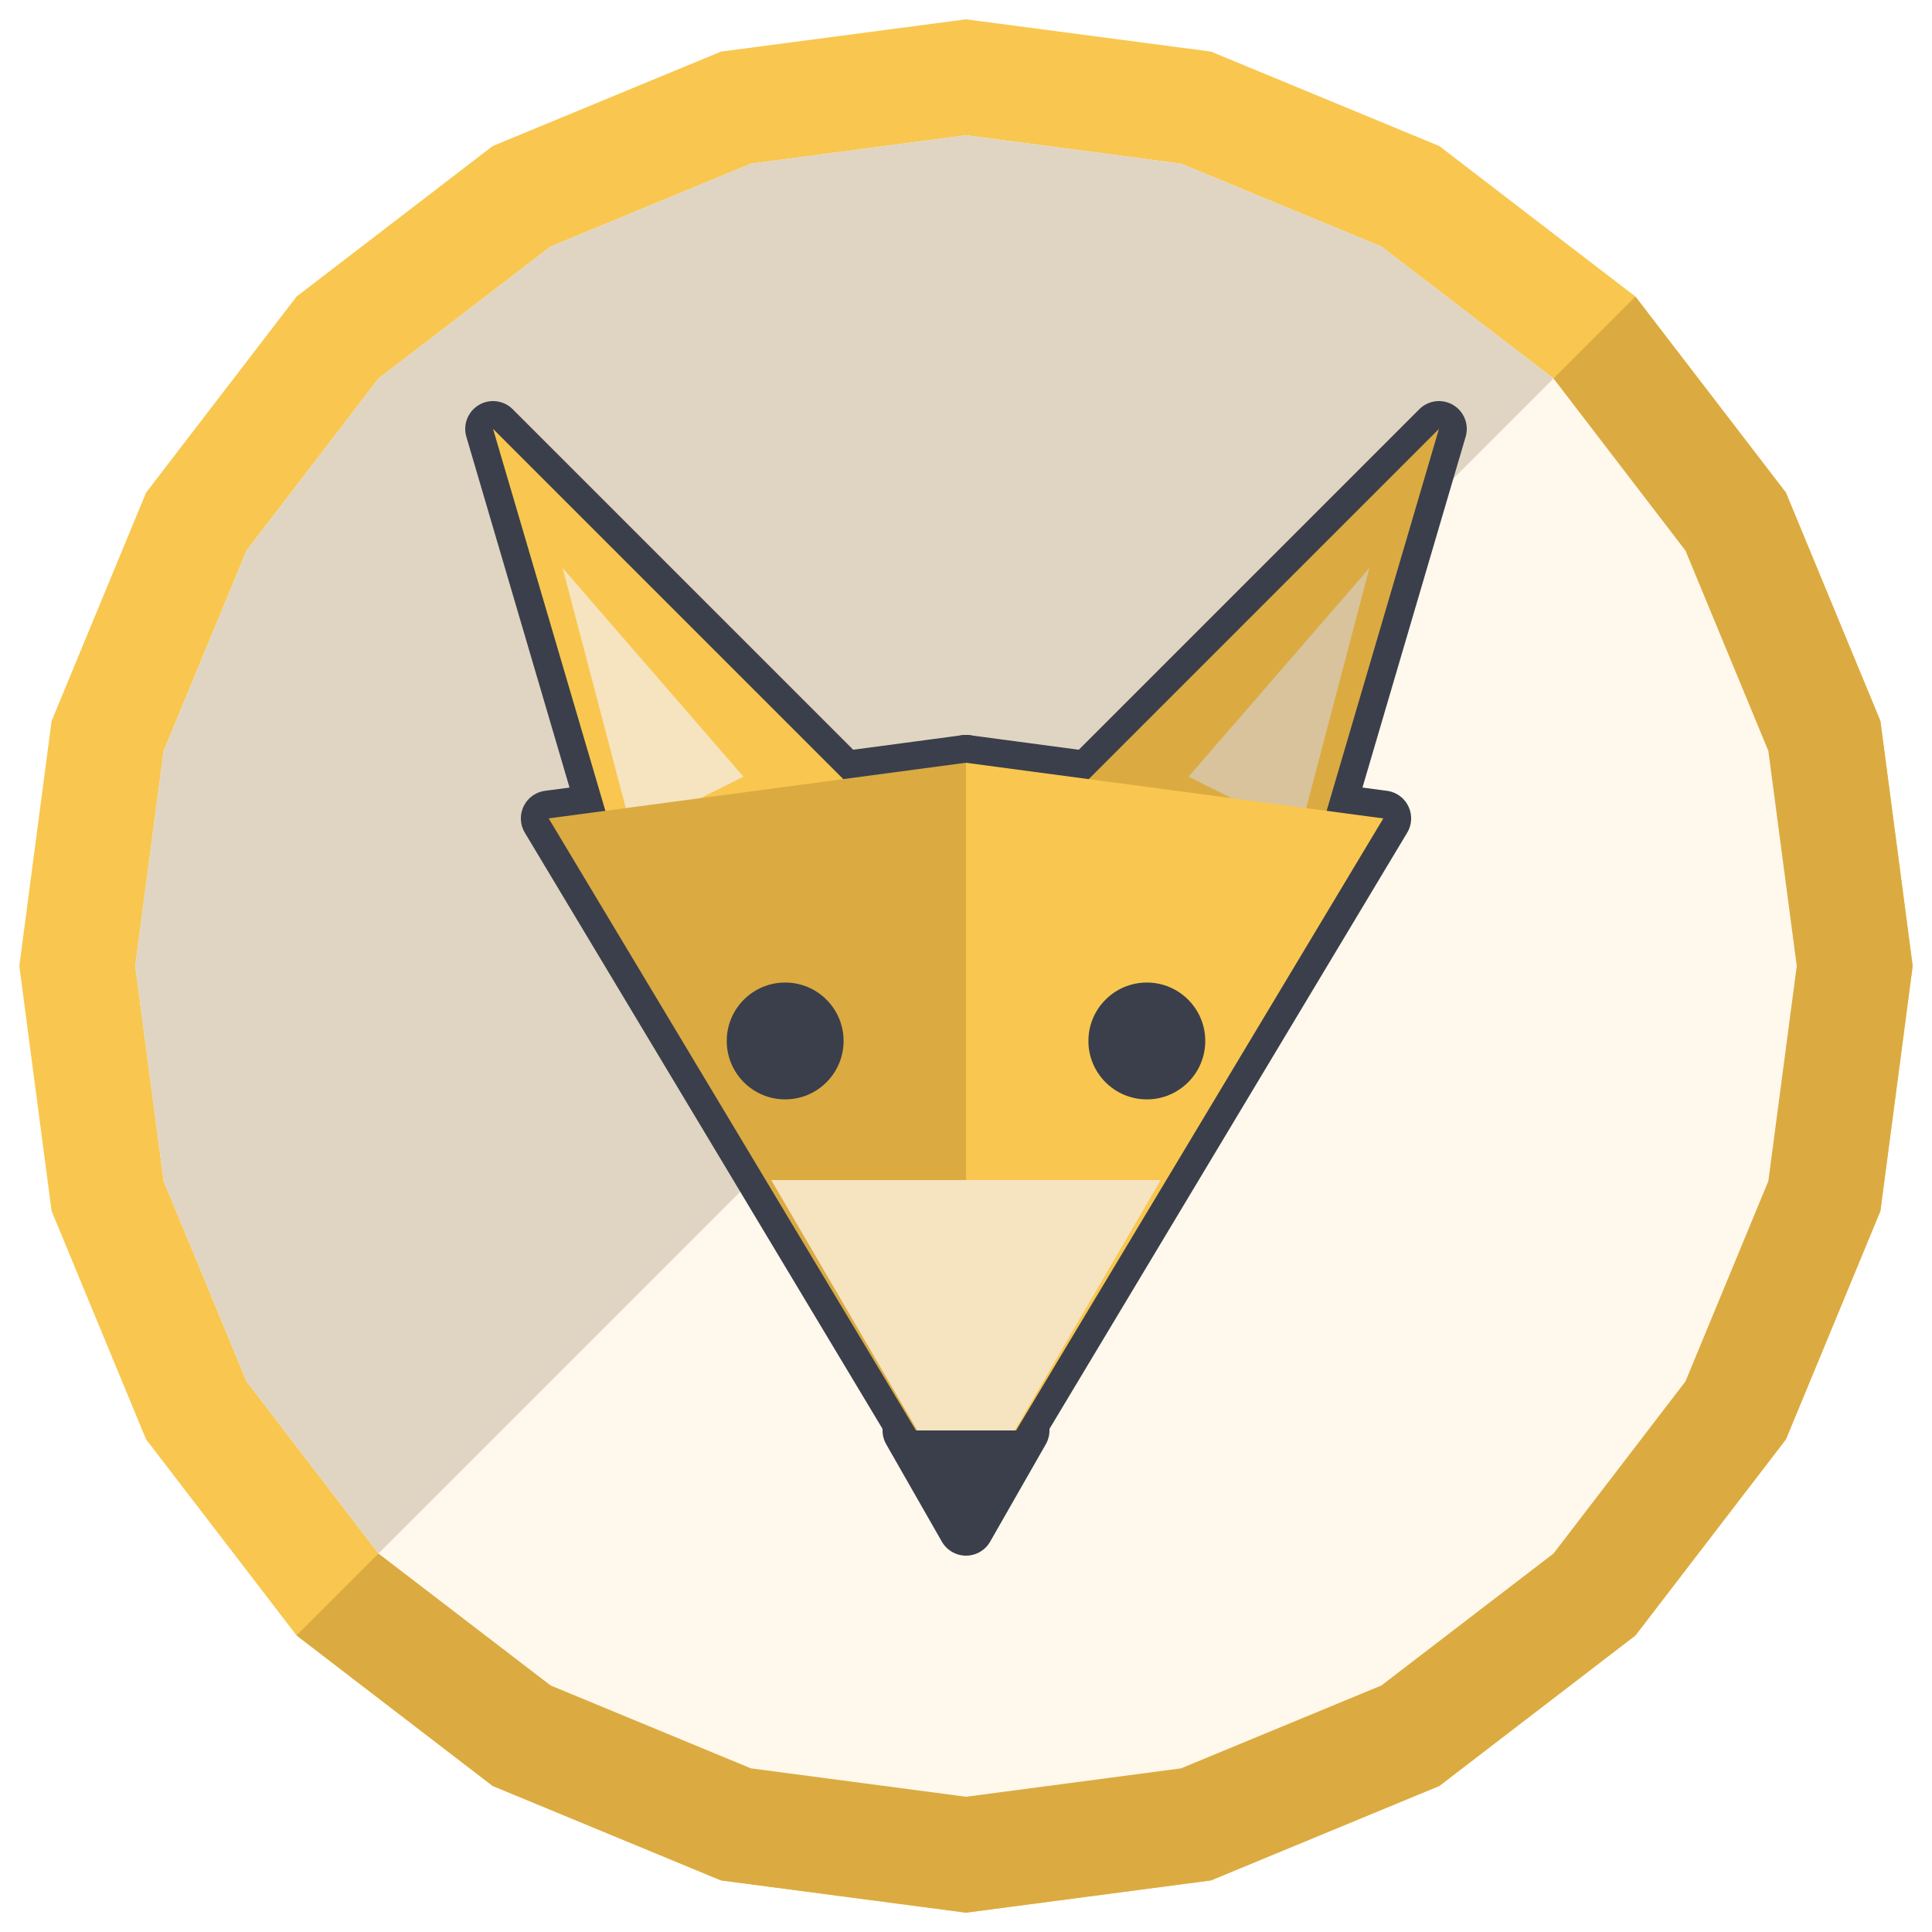
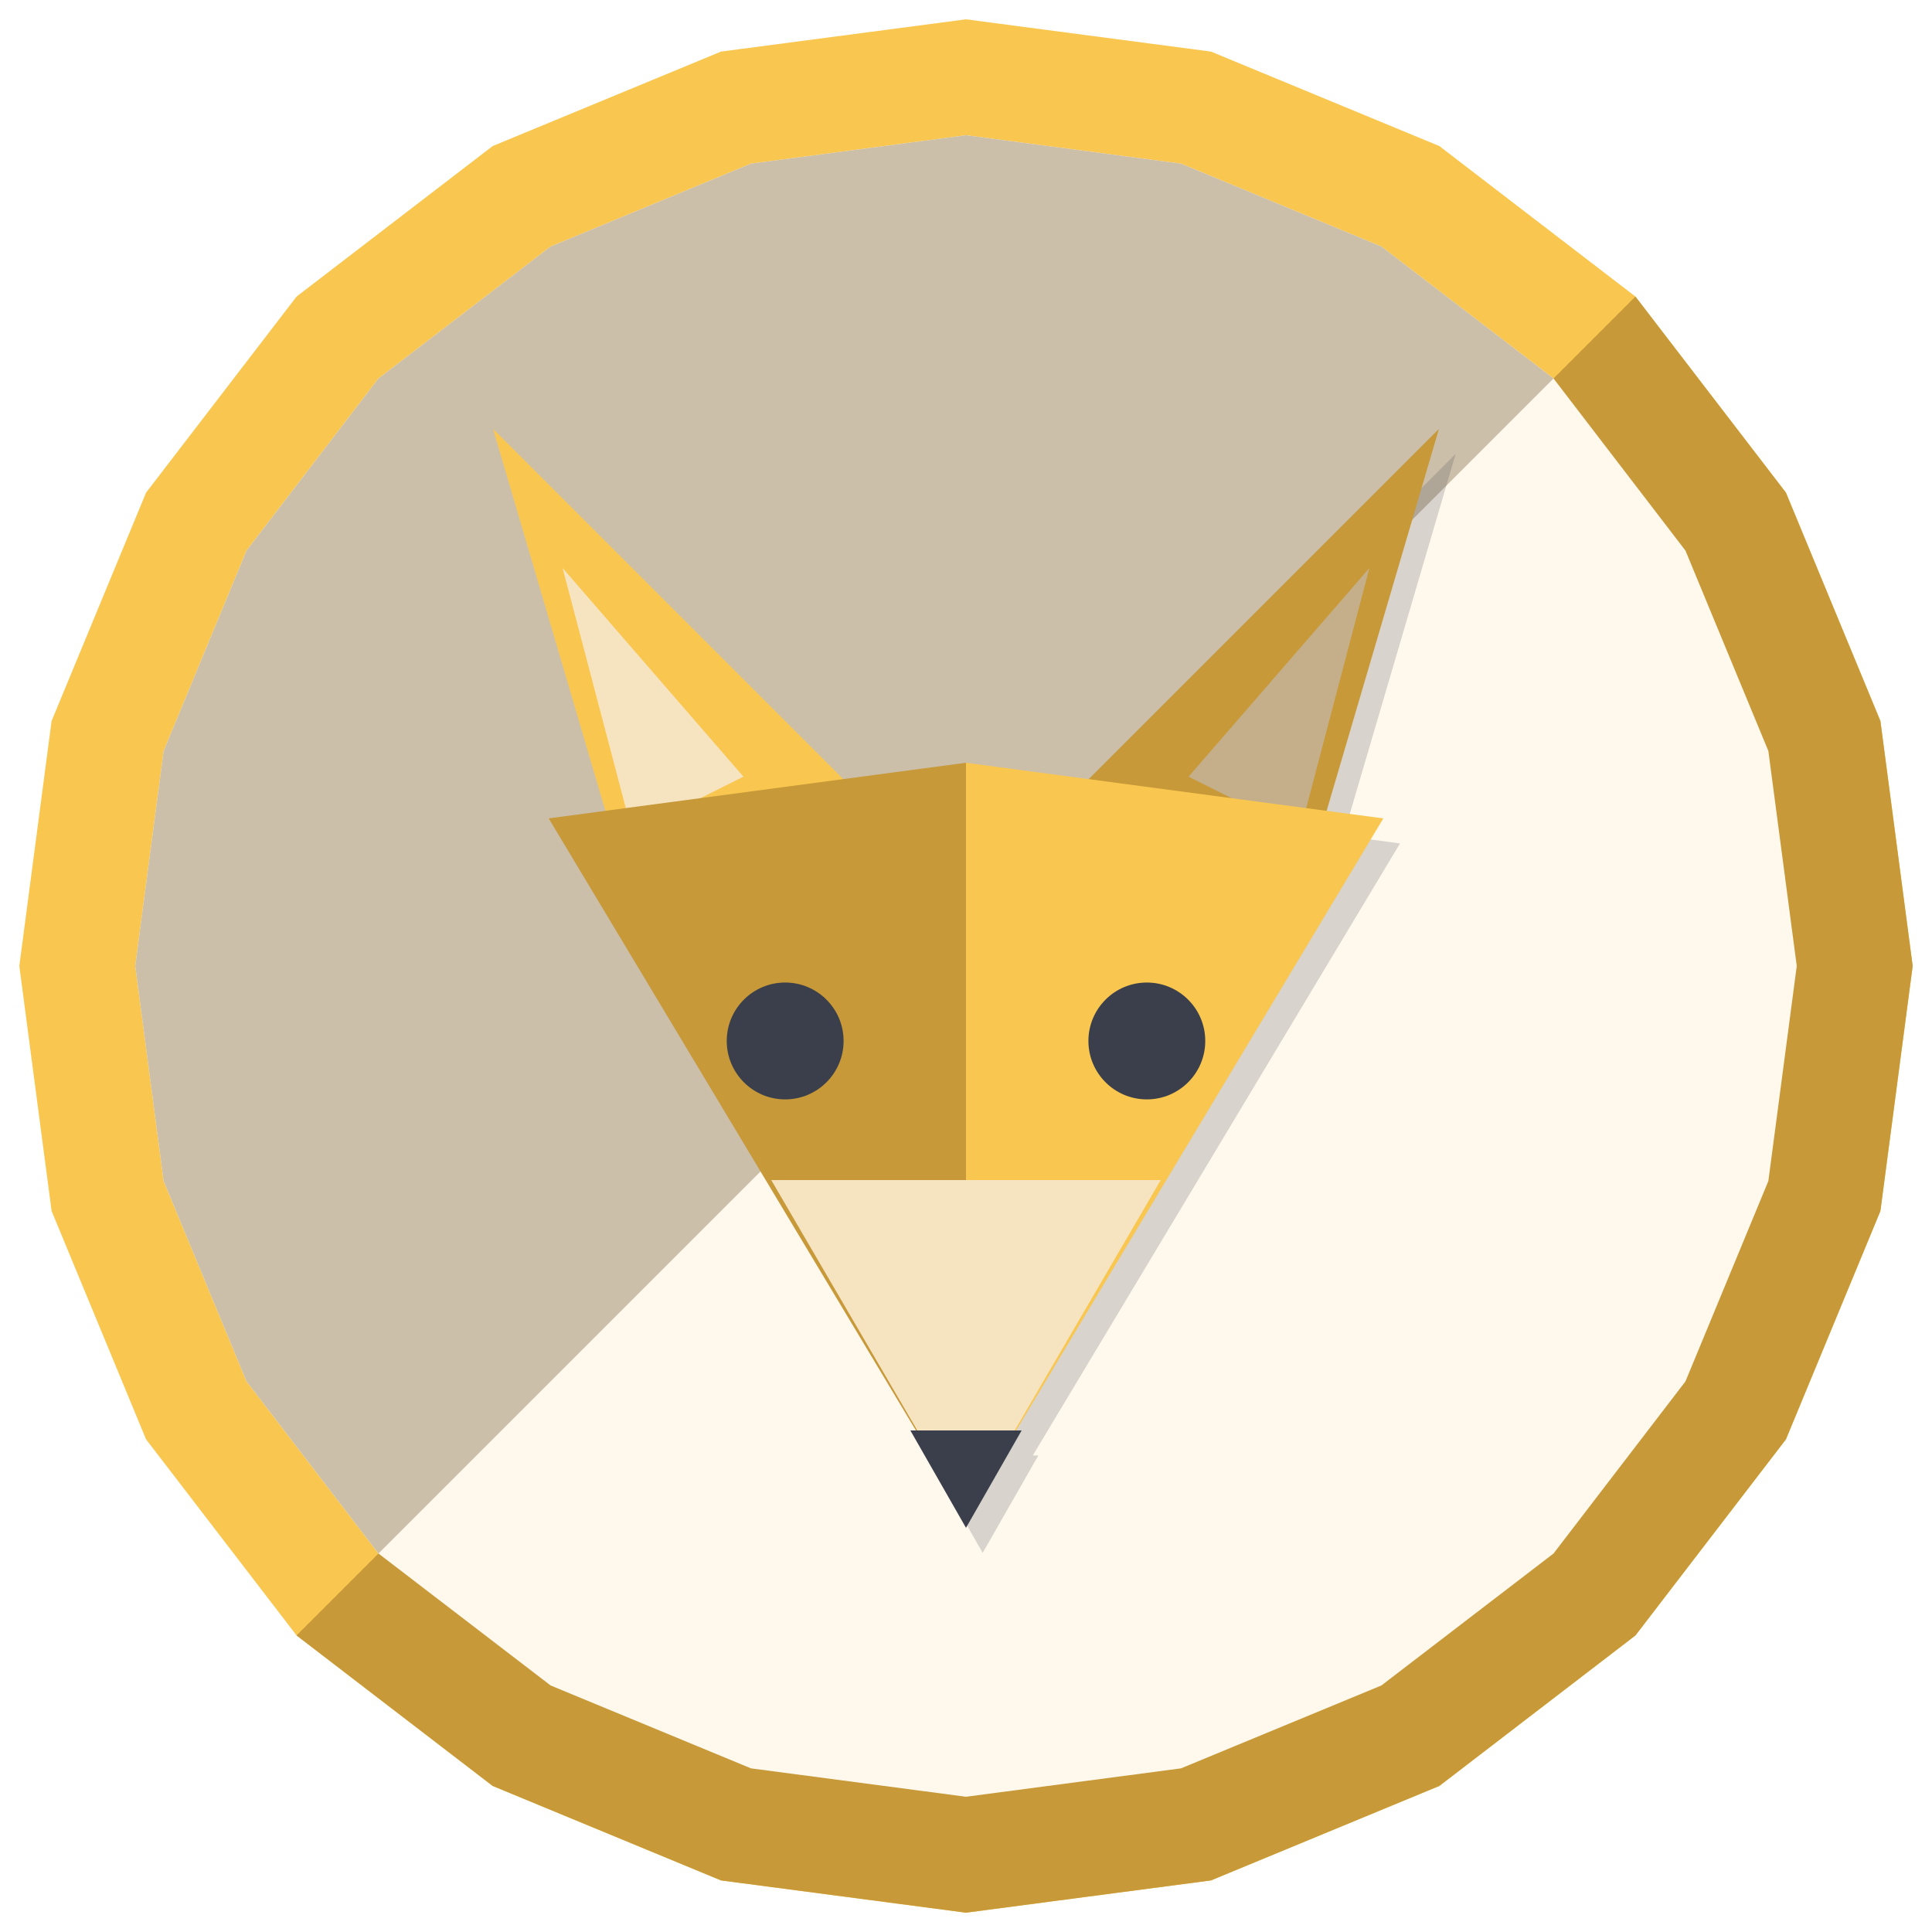
<svg xmlns="http://www.w3.org/2000/svg" width="100" height="100" viewBox="0 0 100 100">
  <polygon points="99,50 97.33,62.68 92.44,74.5 84.65,84.65 74.5,92.44 62.68,97.33 50,99 37.32,97.33 25.5,92.44 15.35,84.65 7.56,74.5 2.67,62.68 1,50 2.67,37.32 7.56,25.5 15.35,15.35 25.5,7.56 37.32,2.67 50,1 62.68,2.67 74.5,7.56 84.65,15.35 92.44,25.5 97.33,37.32" fill="#F9C74F" />
-   <polygon points="99,50 97.33,62.68 92.44,74.5 84.65,84.65 74.5,92.44 62.68,97.33 50,99 37.32,97.33 25.5,92.44 15.35,84.65 15.35,84.65 84.65,15.35 92.44,25.5 97.33,37.32" fill="#DBAB41" />
+   <polygon points="99,50 97.33,62.68 92.44,74.5 84.65,84.65 74.5,92.44 62.68,97.33 50,99 37.32,97.33 25.5,92.44 15.35,84.65 15.35,84.65 84.65,15.35 92.44,25.5 97.33,37.32" fill="#C79939" />
  <polygon points="93,50 91.53,61.13 87.24,71.5 80.41,80.41 71.5,87.24 61.13,91.53 50,93 38.87,91.53 28.5,87.24 19.59,80.41 12.76,71.5 8.47,61.13 7,50 8.47,38.87 12.76,28.5 19.59,19.59 28.5,12.76 38.87,8.47 50,7 61.13,8.47 71.5,12.76 80.41,19.59 87.24,28.5 91.53,38.87" fill="#FFF8EC" />
-   <polygon points="19.59,80.41 12.76,71.5 8.47,61.13 7,50 8.47,38.87 12.76,28.5 19.59,19.59 28.5,12.76 38.87,8.47 50,7 61.13,8.47 71.5,12.76 80.41,19.59 80.41,19.59" fill="#E0D5C2" />
+   <polygon points="19.59,80.41 12.76,71.5 8.47,61.13 7,50 8.47,38.87 12.76,28.5 19.59,19.59 28.5,12.76 38.87,8.47 50,7 61.13,8.47 71.5,12.76 80.41,19.59 80.41,19.59" fill="#CCBFAA" />
  <g transform="translate(14 15) scale(0.72)">
-     <polygon points="16,10 42,36 26,44" fill="#3A3F4B" stroke="#3A3F4B" stroke-width="4" stroke-linejoin="round" />
-     <polygon points="84,10 58,36 74,44" fill="#3A3F4B" stroke="#3A3F4B" stroke-width="4" stroke-linejoin="round" />
-     <polygon points="21,20 34,35 26,39" fill="#3A3F4B" stroke="#3A3F4B" stroke-width="4" stroke-linejoin="round" />
-     <polygon points="79,20 66,35 74,39" fill="#3A3F4B" stroke="#3A3F4B" stroke-width="4" stroke-linejoin="round" />
-     <polygon points="50,34 80,38 50,88" fill="#3A3F4B" stroke="#3A3F4B" stroke-width="4" stroke-linejoin="round" />
-     <polygon points="50,88 20,38 50,34" fill="#3A3F4B" stroke="#3A3F4B" stroke-width="4" stroke-linejoin="round" />
-     <polygon points="36,64 64,64 50,88" fill="#3A3F4B" stroke="#3A3F4B" stroke-width="4" stroke-linejoin="round" />
-     <polygon points="46,82 54,82 50,89" fill="#3A3F4B" stroke="#3A3F4B" stroke-width="4" stroke-linejoin="round" />
-     <circle cx="37" cy="54" r="4.2" fill="#3A3F4B" stroke="#3A3F4B" stroke-width="4" stroke-linejoin="round" />
-     <circle cx="63" cy="54" r="4.2" fill="#3A3F4B" stroke="#3A3F4B" stroke-width="4" stroke-linejoin="round" />
+     <g transform="translate(1.2 1.8)" opacity="0.2">
+       <polygon points="16,10 42,36 26,44" fill="#3A3F4B" />
+       <polygon points="84,10 58,36 74,44" fill="#3A3F4B" />
+       <polygon points="21,20 34,35 26,39" fill="#3A3F4B" />
+       <polygon points="79,20 66,35 74,39" fill="#3A3F4B" />
+       <polygon points="50,34 80,38 50,88" fill="#3A3F4B" />
+       <polygon points="50,88 20,38 50,34" fill="#3A3F4B" />
+       <polygon points="36,64 64,64 50,88" fill="#3A3F4B" />
+       <polygon points="46,82 54,82 50,89" fill="#3A3F4B" />
+       <circle cx="37" cy="54" r="4.2" fill="#3A3F4B" />
+       <circle cx="63" cy="54" r="4.2" fill="#3A3F4B" />
+     </g>
    <polygon points="16,10 42,36 26,44" fill="#F9C74F" />
-     <polygon points="84,10 58,36 74,44" fill="#DBAB41" />
+     <polygon points="84,10 58,36 74,44" fill="#C79939" />
    <polygon points="21,20 34,35 26,39" fill="#F6E3C0" />
-     <polygon points="79,20 66,35 74,39" fill="#D8C39D" />
+     <polygon points="79,20 66,35 74,39" fill="#C5AF8A" />
    <polygon points="50,34 80,38 50,88" fill="#F9C74F" />
-     <polygon points="50,88 20,38 50,34" fill="#DBAB41" />
+     <polygon points="50,88 20,38 50,34" fill="#C79939" />
    <polygon points="36,64 64,64 50,88" fill="#F6E3C0" />
    <polygon points="46,82 54,82 50,89" fill="#3A3F4B" />
    <circle cx="37" cy="54" r="4.2" fill="#3A3F4B" />
    <circle cx="63" cy="54" r="4.2" fill="#3A3F4B" />
  </g>
</svg>
